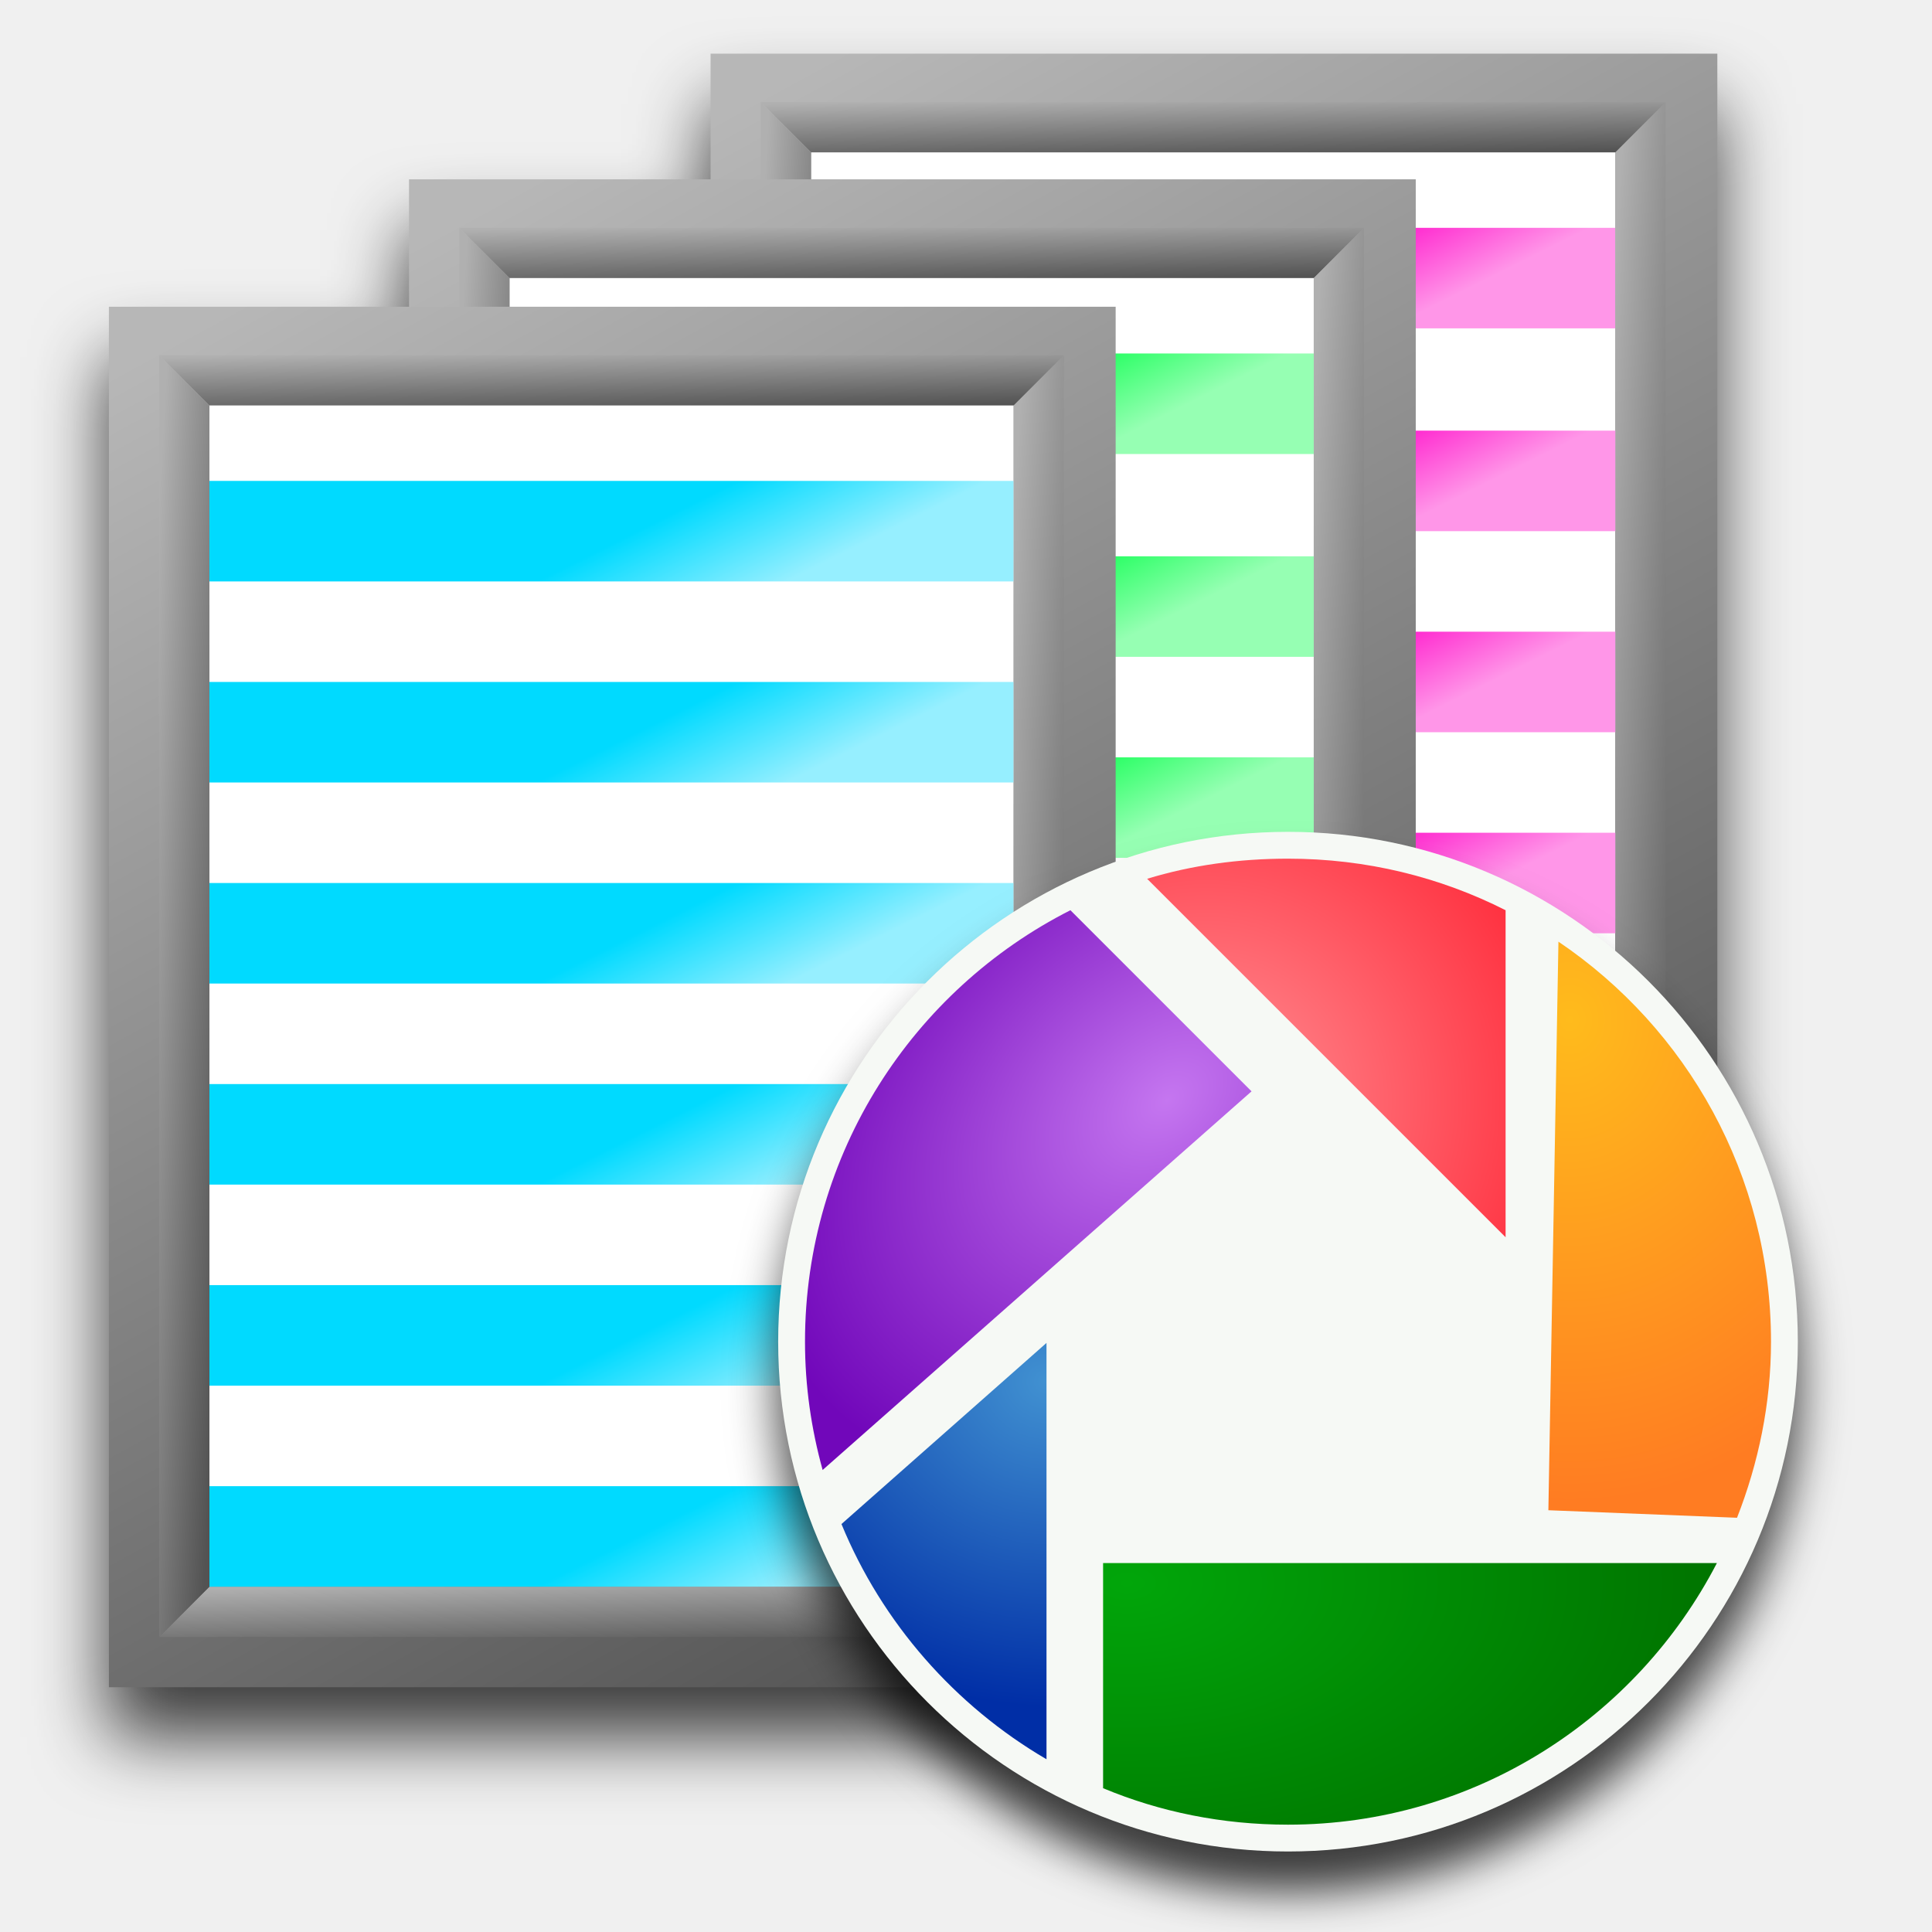
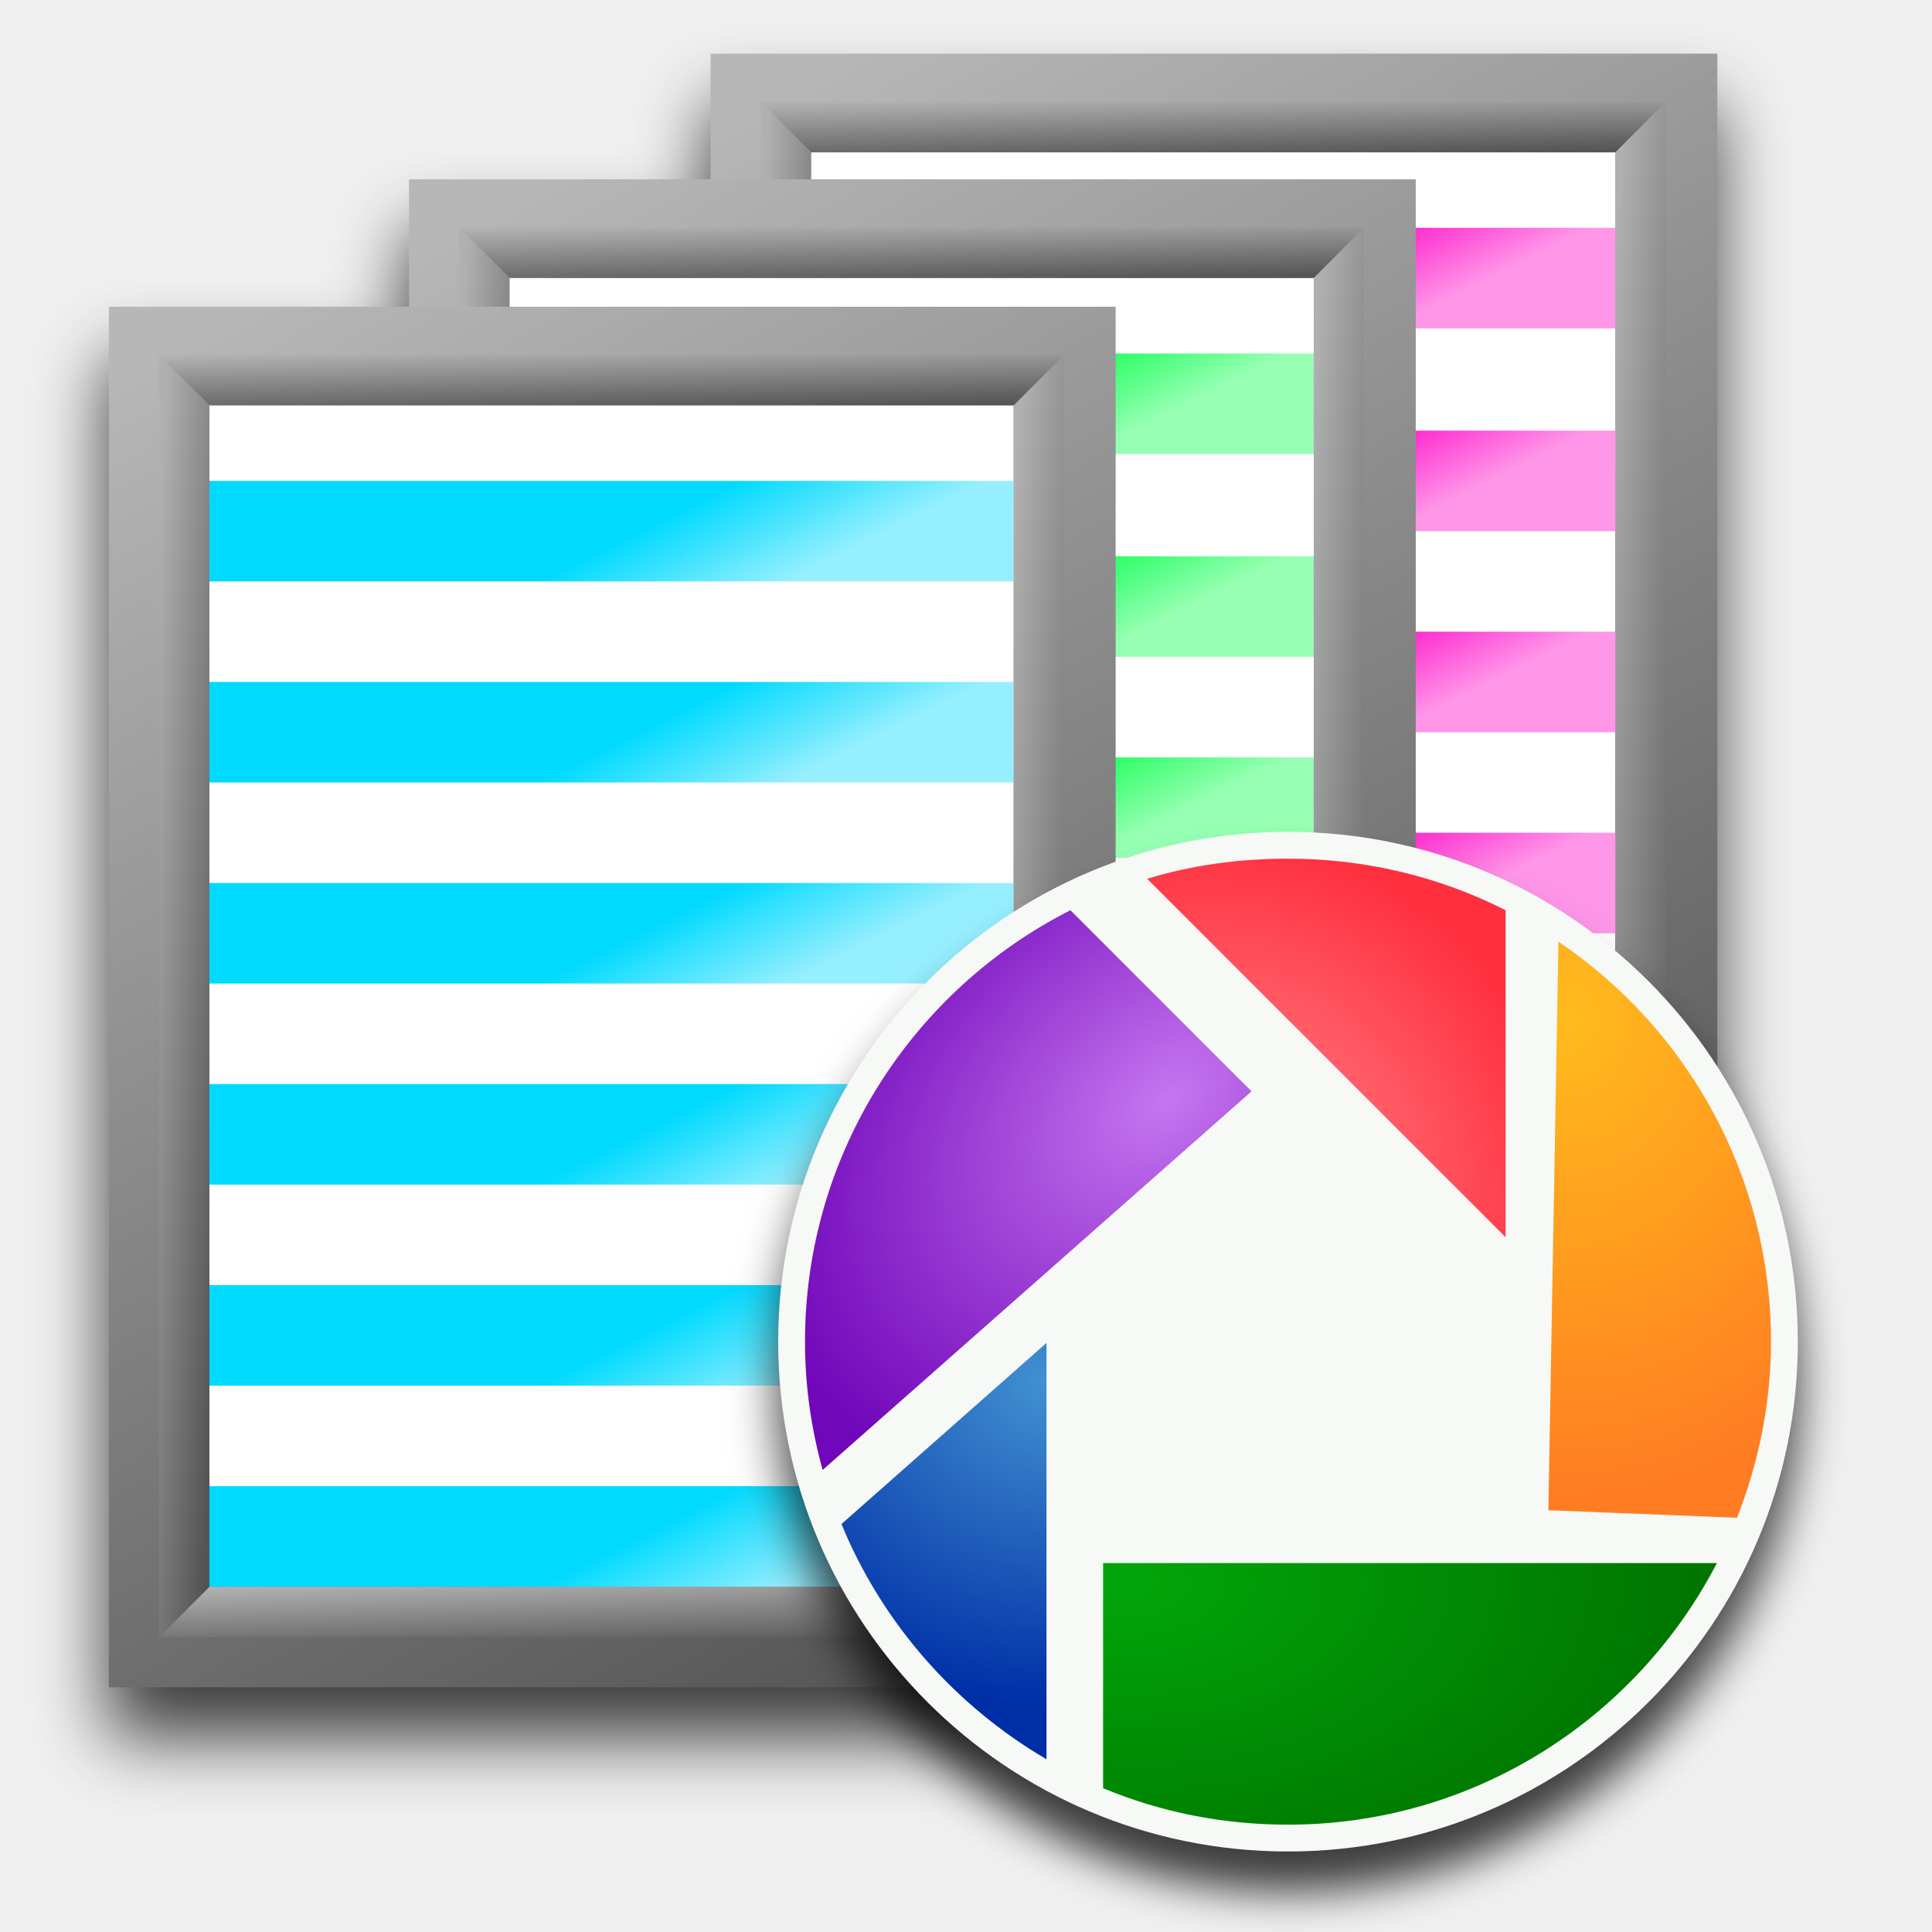
<svg xmlns="http://www.w3.org/2000/svg" xmlns:xlink="http://www.w3.org/1999/xlink" width="72" height="72" id="svg3374" version="1.0">
  <defs id="defs3376">
    <linearGradient id="linearGradient3371">
      <stop style="stop-color:#ffbb1c;stop-opacity:1;" offset="0" id="stop3373" />
      <stop style="stop-color:#ff7c22;stop-opacity:1;" offset="1" id="stop3375" />
    </linearGradient>
    <linearGradient id="linearGradient3359">
      <stop style="stop-color:#ff9196;stop-opacity:1;" offset="0" id="stop3361" />
      <stop style="stop-color:#ff2f3e;stop-opacity:1;" offset="1" id="stop3363" />
    </linearGradient>
    <linearGradient id="linearGradient3351">
      <stop style="stop-color:#01a60a;stop-opacity:1;" offset="0" id="stop3353" />
      <stop style="stop-color:#007600;stop-opacity:1;" offset="1" id="stop3355" />
    </linearGradient>
-     <linearGradient id="linearGradient3343">
-       <stop style="stop-color:#01a60a;stop-opacity:1;" offset="0" id="stop3345" />
-       <stop style="stop-color:#01a60a;stop-opacity:1;" offset="1" id="stop3347" />
-     </linearGradient>
    <linearGradient id="linearGradient3335">
      <stop style="stop-color:#4191d1;stop-opacity:1;" offset="0" id="stop3337" />
      <stop style="stop-color:#002ea6;stop-opacity:1;" offset="1" id="stop3339" />
    </linearGradient>
    <linearGradient id="linearGradient3325">
      <stop style="stop-color:#c576f0;stop-opacity:1;" offset="0" id="stop3327" />
      <stop style="stop-color:#7107ba;stop-opacity:1;" offset="1" id="stop3329" />
-     </linearGradient>
-     <linearGradient id="linearGradient3317">
-       <stop style="stop-color:#707070;stop-opacity:1;" offset="0" id="stop3319" />
-       <stop style="stop-color:#707070;stop-opacity:0;" offset="1" id="stop3321" />
-     </linearGradient>
-     <linearGradient id="linearGradient3312">
-       <stop style="stop-color:#ffcc00;stop-opacity:1;" offset="0" id="stop3314" />
-       <stop style="stop-color:#c09a00;stop-opacity:1;" offset="1" id="stop3316" />
    </linearGradient>
    <linearGradient id="linearGradient5098">
      <stop id="stop5100" offset="0" style="stop-color:#ff00c6;stop-opacity:1;" />
      <stop id="stop5102" offset="1" style="stop-color:#ff96e8;stop-opacity:1;" />
    </linearGradient>
    <linearGradient id="linearGradient5020">
      <stop id="stop5022" offset="0" style="stop-color:#00ff46;stop-opacity:1;" />
      <stop id="stop5024" offset="1" style="stop-color:#96ffb3;stop-opacity:1;" />
    </linearGradient>
    <linearGradient id="linearGradient4216">
      <stop style="stop-color:#00daff;stop-opacity:1;" offset="0" id="stop4218" />
      <stop style="stop-color:#96efff;stop-opacity:1;" offset="1" id="stop4220" />
    </linearGradient>
    <linearGradient id="linearGradient4170">
      <stop id="stop4172" offset="0" style="stop-color:#b0b0b0;stop-opacity:1;" />
      <stop id="stop4174" offset="1" style="stop-color:#535353;stop-opacity:1;" />
    </linearGradient>
    <linearGradient id="linearGradient4158">
      <stop style="stop-color:#b7b7b7;stop-opacity:1;" offset="0" id="stop4160" />
      <stop style="stop-color:#535353;stop-opacity:1;" offset="1" id="stop4162" />
    </linearGradient>
    <linearGradient xlink:href="#linearGradient4158" id="linearGradient4928" gradientUnits="userSpaceOnUse" x1="20" y1="7" x2="50" y2="62" />
    <linearGradient xlink:href="#linearGradient4170" id="linearGradient4930" gradientUnits="userSpaceOnUse" gradientTransform="matrix(0.8986702,0,0,3.6409964e-2,3.519948,8.742582)" x1="20" y1="7" x2="50" y2="62" />
    <linearGradient xlink:href="#linearGradient4170" id="linearGradient4934" gradientUnits="userSpaceOnUse" gradientTransform="matrix(4.992612e-2,0,0,0.928454,16.25111,2.435841)" x1="15" y1="13.173" x2="55.059" y2="55.897" />
    <linearGradient xlink:href="#linearGradient4170" id="linearGradient5035" gradientUnits="userSpaceOnUse" gradientTransform="matrix(4.992612e-2,0,0,0.928454,51.19192,4.36586)" x1="15" y1="13.173" x2="56.245" y2="67.461" />
    <linearGradient xlink:href="#linearGradient4170" id="linearGradient5038" gradientUnits="userSpaceOnUse" gradientTransform="matrix(4.992612e-2,0,0,0.928454,17.19192,4.36586)" x1="15" y1="13.173" x2="55.059" y2="55.897" />
    <linearGradient xlink:href="#linearGradient4170" id="linearGradient5041" gradientUnits="userSpaceOnUse" gradientTransform="matrix(0.8986702,0,0,3.6409964e-2,4.460755,59.6726)" x1="20" y1="7" x2="60.689" y2="63.922" />
    <linearGradient xlink:href="#linearGradient4170" id="linearGradient5045" gradientUnits="userSpaceOnUse" gradientTransform="matrix(0.8986702,0,0,3.6409964e-2,4.460755,10.6726)" x1="20" y1="7" x2="50" y2="62" />
    <linearGradient xlink:href="#linearGradient4158" id="linearGradient5048" gradientUnits="userSpaceOnUse" x1="20" y1="7" x2="50" y2="62" gradientTransform="translate(0.9408073,1.930019)" />
    <linearGradient xlink:href="#linearGradient4170" id="linearGradient5083" gradientUnits="userSpaceOnUse" gradientTransform="matrix(4.992612e-2,0,0,0.928454,63.19192,-0.6341396)" x1="15" y1="13.173" x2="56.245" y2="67.461" />
    <linearGradient xlink:href="#linearGradient4170" id="linearGradient5086" gradientUnits="userSpaceOnUse" gradientTransform="matrix(4.992612e-2,0,0,0.928454,29.19192,-0.6341396)" x1="15" y1="13.173" x2="55.059" y2="55.897" />
    <linearGradient xlink:href="#linearGradient4170" id="linearGradient5089" gradientUnits="userSpaceOnUse" gradientTransform="matrix(0.8986702,0,0,3.6409964e-2,16.46075,54.6726)" x1="20" y1="7" x2="60.689" y2="63.922" />
    <linearGradient xlink:href="#linearGradient4170" id="linearGradient5093" gradientUnits="userSpaceOnUse" gradientTransform="matrix(0.8986702,0,0,3.6409964e-2,16.46075,5.672601)" x1="20" y1="7" x2="50" y2="62" />
    <linearGradient xlink:href="#linearGradient4158" id="linearGradient5096" gradientUnits="userSpaceOnUse" x1="20" y1="7" x2="50" y2="62" gradientTransform="translate(12.94081,-3.069981)" />
    <linearGradient xlink:href="#linearGradient4170" id="linearGradient3270" gradientUnits="userSpaceOnUse" gradientTransform="matrix(4.992612e-2,0,0,0.928454,50.25111,2.435841)" x1="15" y1="13.173" x2="55.059" y2="67.385" />
    <linearGradient xlink:href="#linearGradient4170" id="linearGradient3272" gradientUnits="userSpaceOnUse" gradientTransform="matrix(0.8986702,0,0,3.6409964e-2,3.519948,57.74258)" x1="20" y1="7" x2="60.623" y2="62" />
    <linearGradient xlink:href="#linearGradient4216" id="linearGradient3491" gradientUnits="userSpaceOnUse" x1="40" y1="14" x2="42" y2="18" />
    <linearGradient xlink:href="#linearGradient5020" id="linearGradient3493" gradientUnits="userSpaceOnUse" gradientTransform="translate(0.9408073,1.930019)" x1="40" y1="14" x2="42" y2="18" />
    <linearGradient xlink:href="#linearGradient5098" id="linearGradient3495" gradientUnits="userSpaceOnUse" gradientTransform="translate(12.94081,-3.069981)" x1="40" y1="14" x2="42" y2="18" />
    <filter id="filter4396">
      <feGaussianBlur stdDeviation="1.451" id="feGaussianBlur4398" />
    </filter>
-     <radialGradient xlink:href="#linearGradient3325" id="radialGradient3331" cx="40" cy="20.452" fx="40" fy="20.452" r="5.547" gradientTransform="matrix(-0.9014081,-1.08169,1.566906,-1.305754,44.01013,89.97276)" gradientUnits="userSpaceOnUse" />
-     <radialGradient xlink:href="#linearGradient3335" id="radialGradient3341" cx="37" cy="29.133" fx="37" fy="29.133" r="2.547" gradientTransform="matrix(-0.3926382,3.141105,-3.528033,-0.4410045,154.3109,-76.37296)" gradientUnits="userSpaceOnUse" />
-     <radialGradient xlink:href="#linearGradient3351" id="radialGradient3357" cx="39" cy="28.298" fx="39" fy="28.298" r="7.625" gradientTransform="matrix(3.1432731e-8,1.04918,-1.836066,5.500728e-8,90.95712,-8.918034)" gradientUnits="userSpaceOnUse" />
-     <radialGradient xlink:href="#linearGradient3359" id="radialGradient3369" cx="41.516" cy="20.214" fx="41.516" fy="20.214" r="4.453" gradientTransform="matrix(2.021053,0.2245616,-0.2231881,2.008691,-38.39381,-29.92611)" gradientUnits="userSpaceOnUse" />
-     <radialGradient xlink:href="#linearGradient3371" id="radialGradient3377" cx="50" cy="21.202" fx="50" fy="21.202" r="2.766" gradientTransform="matrix(-2.0378489e-6,4.338983,-3.615819,-1.6982073e-6,126.6623,-198.9491)" gradientUnits="userSpaceOnUse" />
    <radialGradient xlink:href="#linearGradient3371" id="radialGradient3386" gradientUnits="userSpaceOnUse" gradientTransform="matrix(-2.0378489e-6,4.338983,-3.615819,-1.6982073e-6,126.6623,-198.9491)" cx="50" cy="21.202" fx="50" fy="21.202" r="2.766" />
-     <radialGradient xlink:href="#linearGradient3359" id="radialGradient3388" gradientUnits="userSpaceOnUse" gradientTransform="matrix(2.021053,0.2245616,-0.2231881,2.008691,-38.39381,-29.92611)" cx="41.516" cy="20.214" fx="41.516" fy="20.214" r="4.453" />
+     <radialGradient xlink:href="#linearGradient3359" id="radialGradient3388" gradientUnits="userSpaceOnUse" gradientTransform="matrix(2.033491,-1.2296641e-7,3.7206219e-8,2.095906,-43.58926,-22.34343)" cx="41.598" cy="21.475" fx="41.598" fy="21.475" r="4.453" />
    <radialGradient xlink:href="#linearGradient3351" id="radialGradient3390" gradientUnits="userSpaceOnUse" gradientTransform="matrix(3.1432731e-8,1.04918,-1.836066,5.500728e-8,90.95712,-8.918034)" cx="39" cy="28.298" fx="39" fy="28.298" r="7.625" />
    <radialGradient xlink:href="#linearGradient3335" id="radialGradient3392" gradientUnits="userSpaceOnUse" gradientTransform="matrix(-0.3926382,3.141105,-3.528033,-0.4410045,154.3109,-76.37296)" cx="37" cy="29.133" fx="37" fy="29.133" r="2.547" />
    <radialGradient xlink:href="#linearGradient3325" id="radialGradient3394" gradientUnits="userSpaceOnUse" gradientTransform="matrix(-0.9014081,-1.08169,1.566906,-1.305754,44.01013,89.97276)" cx="40" cy="20.452" fx="40" fy="20.452" r="5.547" />
    <filter id="filter3420">
      <feGaussianBlur stdDeviation="0.809" id="feGaussianBlur3422" />
    </filter>
  </defs>
  <g id="layer2" style="display:inline">
    <path style="opacity:0.75;fill:#000000;fill-opacity:1;fill-rule:nonzero;stroke:none;stroke-width:1.41;stroke-linecap:round;stroke-linejoin:round;stroke-miterlimit:4;stroke-dashoffset:0;stroke-opacity:1;filter:url(#filter4396)" d="M 25.938,4 L 25.938,9 L 13.938,9 L 13.938,14.062 L 2,14.062 L 2,69 L 42.062,69 L 42.062,63.938 L 54,63.938 L 54,58.938 L 66,58.938 L 66,4 L 25.938,4 z" id="rect2589" transform="matrix(0.9365854,0,0,0.9365854,2.126829,0.1268293)" />
  </g>
  <g id="layer1" style="display:inline">
    <g id="g5114" transform="matrix(0.9365854,0,0,0.9365854,0.3121951,-1.746341)">
      <rect y="4" x="27.941" height="54.93" width="40.059" id="rect4980" style="fill:url(#linearGradient5096);fill-opacity:1;fill-rule:nonzero;stroke:none;stroke-width:1.41;stroke-linecap:round;stroke-linejoin:round;stroke-miterlimit:4;stroke-dasharray:none;stroke-dashoffset:0;stroke-opacity:1" />
      <path id="path4982" d="M 29.941,5.93 L 65.941,5.93 L 63.941,7.93 L 31.941,7.93 L 29.941,5.93 z" style="fill:url(#linearGradient5093);fill-opacity:1;fill-rule:nonzero;stroke:none;stroke-width:1.41;stroke-linecap:round;stroke-linejoin:round;stroke-miterlimit:4;stroke-dashoffset:0;stroke-opacity:1" />
      <rect y="7.93" x="31.941" height="47" width="32" id="rect4984" style="fill:#ffffff;fill-opacity:1;fill-rule:nonzero;stroke:none;stroke-width:1;stroke-linecap:round;stroke-linejoin:round;stroke-miterlimit:4;stroke-dasharray:none;stroke-dashoffset:0;stroke-opacity:1" />
      <path id="path4986" d="M 31.941,54.93 L 63.941,54.93 L 65.941,56.93 L 29.941,56.93 L 31.941,54.93 z" style="fill:url(#linearGradient5089);fill-opacity:1;fill-rule:nonzero;stroke:none;stroke-width:1.41;stroke-linecap:round;stroke-linejoin:round;stroke-miterlimit:4;stroke-dashoffset:0;stroke-opacity:1" />
      <path id="path4988" d="M 29.941,5.93 L 31.941,7.93 L 31.941,54.93 L 29.941,56.93 L 29.941,5.93 z" style="fill:url(#linearGradient5086);fill-opacity:1;fill-rule:nonzero;stroke:none;stroke-width:1.41;stroke-linecap:round;stroke-linejoin:round;stroke-miterlimit:4;stroke-dashoffset:0;stroke-opacity:1" />
      <rect y="10.93" x="31.941" height="4" width="32" id="rect4992" style="fill:url(#linearGradient3495);fill-opacity:1;fill-rule:nonzero;stroke:none;stroke-width:1;stroke-linecap:round;stroke-linejoin:round;stroke-miterlimit:4;stroke-dasharray:none;stroke-dashoffset:0;stroke-opacity:1" />
      <use height="72" width="72" transform="translate(5.9192657e-2,32.06998)" id="use5104" xlink:href="#rect4992" y="0" x="0" />
      <use height="72" width="72" transform="translate(0,-8)" id="use5106" xlink:href="#use5104" y="0" x="0" />
      <use height="72" width="72" transform="translate(0,-8)" id="use5108" xlink:href="#use5106" y="0" x="0" />
      <use height="72" width="72" transform="translate(0,-8)" id="use5110" xlink:href="#use5108" y="0" x="0" />
      <use height="72" width="72" transform="translate(0,32)" id="use5112" xlink:href="#use5110" y="0" x="0" />
      <path id="path4990" d="M 63.941,7.93 L 65.941,5.93 L 65.941,56.93 L 63.941,54.93 L 63.941,7.93 z" style="fill:url(#linearGradient5083);fill-opacity:1;fill-rule:nonzero;stroke:none;stroke-width:1.41;stroke-linecap:round;stroke-linejoin:round;stroke-miterlimit:4;stroke-dashoffset:0;stroke-opacity:1" />
    </g>
    <g id="g5060" transform="matrix(0.9365854,0,0,0.9365854,0.3121951,-1.746341)">
      <rect style="fill:url(#linearGradient5048);fill-opacity:1;fill-rule:nonzero;stroke:none;stroke-width:1.41;stroke-linecap:round;stroke-linejoin:round;stroke-miterlimit:4;stroke-dasharray:none;stroke-dashoffset:0;stroke-opacity:1" id="rect4942" width="40.059" height="54.93" x="15.941" y="9" />
      <path style="fill:url(#linearGradient5045);fill-opacity:1;fill-rule:nonzero;stroke:none;stroke-width:1.41;stroke-linecap:round;stroke-linejoin:round;stroke-miterlimit:4;stroke-dashoffset:0;stroke-opacity:1" d="M 17.941,10.93 L 53.941,10.93 L 51.941,12.93 L 19.941,12.93 L 17.941,10.93 z" id="path4944" />
      <rect style="fill:#ffffff;fill-opacity:1;fill-rule:nonzero;stroke:none;stroke-width:1;stroke-linecap:round;stroke-linejoin:round;stroke-miterlimit:4;stroke-dasharray:none;stroke-dashoffset:0;stroke-opacity:1" id="rect4946" width="32" height="47" x="19.941" y="12.93" />
      <path style="fill:url(#linearGradient5041);fill-opacity:1;fill-rule:nonzero;stroke:none;stroke-width:1.41;stroke-linecap:round;stroke-linejoin:round;stroke-miterlimit:4;stroke-dashoffset:0;stroke-opacity:1" d="M 19.941,59.93 L 51.941,59.93 L 53.941,61.93 L 17.941,61.93 L 19.941,59.93 z" id="path4948" />
      <path style="fill:url(#linearGradient5038);fill-opacity:1;fill-rule:nonzero;stroke:none;stroke-width:1.41;stroke-linecap:round;stroke-linejoin:round;stroke-miterlimit:4;stroke-dashoffset:0;stroke-opacity:1" d="M 17.941,10.93 L 19.941,12.93 L 19.941,59.93 L 17.941,61.93 L 17.941,10.93 z" id="path4950" />
      <rect style="fill:url(#linearGradient3493);fill-opacity:1;fill-rule:nonzero;stroke:none;stroke-width:1;stroke-linecap:round;stroke-linejoin:round;stroke-miterlimit:4;stroke-dasharray:none;stroke-dashoffset:0;stroke-opacity:1" id="rect4954" width="32" height="4" x="19.941" y="15.93" />
      <use height="72" width="72" transform="translate(5.9192657e-2,24.06998)" id="use5050" xlink:href="#rect4954" y="0" x="0" />
      <use height="72" width="72" transform="translate(0,-8)" id="use5052" xlink:href="#use5050" y="0" x="0" />
      <use height="72" width="72" transform="translate(0,-8)" id="use5054" xlink:href="#use5052" y="0" x="0" />
      <use height="72" width="72" transform="translate(0,24)" id="use5056" xlink:href="#use5054" y="0" x="0" />
      <use height="72" width="72" transform="translate(0,8)" id="use5058" xlink:href="#use5056" y="0" x="0" />
      <path style="fill:url(#linearGradient5035);fill-opacity:1;fill-rule:nonzero;stroke:none;stroke-width:1.41;stroke-linecap:round;stroke-linejoin:round;stroke-miterlimit:4;stroke-dashoffset:0;stroke-opacity:1" d="M 51.941,12.93 L 53.941,10.93 L 53.941,61.93 L 51.941,59.93 L 51.941,12.93 z" id="path4952" />
    </g>
    <g id="g4914" transform="matrix(0.9365854,0,0,0.9365854,-9.990244,4.809756)">
      <rect y="7.07" x="15" height="54.93" width="40.059" id="rect3386" style="opacity:1;fill:url(#linearGradient4928);fill-opacity:1;fill-rule:nonzero;stroke:none;stroke-width:1.41;stroke-linecap:round;stroke-linejoin:round;stroke-miterlimit:4;stroke-dasharray:none;stroke-dashoffset:0;stroke-opacity:1" />
      <path id="rect4166" d="M 17,9 L 53,9 L 51,11 L 19,11 L 17,9 z" style="fill:url(#linearGradient4930);fill-opacity:1;fill-rule:nonzero;stroke:none;stroke-width:1.41;stroke-linecap:round;stroke-linejoin:round;stroke-miterlimit:4;stroke-dashoffset:0;stroke-opacity:1" />
      <rect y="11" x="19" height="47" width="32" id="rect4176" style="opacity:1;fill:#ffffff;fill-opacity:1;fill-rule:nonzero;stroke:none;stroke-width:1;stroke-linecap:round;stroke-linejoin:round;stroke-miterlimit:4;stroke-dasharray:none;stroke-dashoffset:0;stroke-opacity:1" />
      <path id="rect4180" d="M 19,58 L 51,58 L 53,60 L 17,60 L 19,58 z" style="fill:url(#linearGradient3272);fill-opacity:1;fill-rule:nonzero;stroke:none;stroke-width:1.41;stroke-linecap:round;stroke-linejoin:round;stroke-miterlimit:4;stroke-dashoffset:0;stroke-opacity:1" />
      <path id="rect4184" d="M 17,9 L 19,11 L 19,58 L 17,60 L 17,9 z" style="fill:url(#linearGradient4934);fill-opacity:1;fill-rule:nonzero;stroke:none;stroke-width:1.41;stroke-linecap:round;stroke-linejoin:round;stroke-miterlimit:4;stroke-dashoffset:0;stroke-opacity:1" />
      <rect y="14" x="19" height="4" width="32" id="rect4204" style="opacity:1;fill:url(#linearGradient3491);fill-opacity:1;fill-rule:nonzero;stroke:none;stroke-width:1;stroke-linecap:round;stroke-linejoin:round;stroke-miterlimit:4;stroke-dasharray:none;stroke-dashoffset:0;stroke-opacity:1" />
      <use height="72" width="72" transform="translate(0,8)" id="use4206" xlink:href="#rect4204" y="0" x="0" />
      <use height="72" width="72" transform="translate(0,16)" id="use4208" xlink:href="#rect4204" y="0" x="0" />
      <use height="72" width="72" transform="translate(0,24)" id="use4210" xlink:href="#rect4204" y="0" x="0" />
      <use height="72" width="72" transform="translate(0,32)" id="use4212" xlink:href="#rect4204" y="0" x="0" />
      <use height="72" width="72" transform="translate(0,40)" id="use4214" xlink:href="#rect4204" y="0" x="0" />
      <path id="rect4188" d="M 51,11 L 53,9 L 53,60 L 51,58 L 51,11 z" style="fill:url(#linearGradient3270);fill-opacity:1;fill-rule:nonzero;stroke:none;stroke-width:1.41;stroke-linecap:round;stroke-linejoin:round;stroke-miterlimit:4;stroke-dashoffset:0;stroke-opacity:1" />
    </g>
  </g>
  <g id="layer4" style="display:inline">
    <path style="opacity:0.75;fill:#000000;fill-opacity:1;fill-rule:nonzero;stroke:none;stroke-width:0.473;stroke-linecap:butt;stroke-linejoin:miter;stroke-miterlimit:4;stroke-dasharray:none;stroke-dashoffset:0;stroke-opacity:0.376;display:inline;filter:url(#filter3420)" id="path3418" d="M 66,46 A 17,19 0 1 1 32,46 A 17,19 0 1 1 66,46 z" transform="matrix(1.117647,0,0,1,-6.764708,5.5)" />
  </g>
  <g id="layer3" style="display:inline">
    <path style="opacity:1;fill:#f6f9f5;fill-opacity:1;fill-rule:nonzero;stroke:none;stroke-width:0.473;stroke-linecap:butt;stroke-linejoin:miter;stroke-miterlimit:4;stroke-dasharray:none;stroke-dashoffset:0;stroke-opacity:0.376" id="path3396" d="M 66,46 A 17,19 0 1 1 32,46 A 17,19 0 1 1 66,46 z" transform="matrix(1.117647,0,0,1,-6.764708,4)" />
    <g id="g3379" transform="matrix(1.5,0,0,1.5,-16.5,11)">
      <path id="path2498" d="M 49.719,16.062 L 49.469,30.188 L 54.156,30.375 C 54.687,29.02 55,27.543 55,26 C 55,21.86 52.911,18.22 49.719,16.062 z" style="opacity:1;fill:url(#radialGradient3386);fill-opacity:1;fill-rule:nonzero;stroke:none;stroke-width:3;stroke-linecap:butt;stroke-linejoin:miter;stroke-miterlimit:4;stroke-dasharray:none;stroke-dashoffset:0;stroke-opacity:1" />
      <path id="path3286" d="M 43,14 C 41.782,14 40.608,14.162 39.5,14.5 L 48.406,23.406 L 48.406,15.281 C 46.78,14.457 44.947,14 43,14 z" style="fill:url(#radialGradient3388);fill-opacity:1;fill-rule:evenodd;stroke:none;stroke-width:1px;stroke-linecap:butt;stroke-linejoin:miter;stroke-opacity:1" />
      <path id="path3297" d="M 38.406,31.5 L 38.406,37.094 C 39.822,37.685 41.371,38 43,38 C 47.638,38 51.659,35.354 53.656,31.5 L 38.406,31.5 z" style="opacity:1;fill:url(#radialGradient3390);fill-opacity:1;fill-rule:nonzero;stroke:none;stroke-width:3;stroke-linecap:butt;stroke-linejoin:miter;stroke-miterlimit:4;stroke-dasharray:none;stroke-dashoffset:0;stroke-opacity:1;display:inline" />
      <path id="path3283" d="M 37,26.031 L 31.906,30.531 C 32.915,32.989 34.728,35.046 37,36.375 L 37,26.031 z" style="fill:url(#radialGradient3392);fill-opacity:1;fill-rule:evenodd;stroke:none;stroke-width:1px;stroke-linecap:butt;stroke-linejoin:miter;stroke-opacity:1;display:inline" />
      <path id="path3278" d="M 37.594,15.281 C 33.686,17.261 31,21.323 31,26 C 31,27.108 31.156,28.169 31.438,29.188 L 42.094,19.781 L 37.594,15.281 z" style="opacity:1;fill:url(#radialGradient3394);fill-opacity:1;fill-rule:nonzero;stroke:none;stroke-width:3;stroke-linecap:butt;stroke-linejoin:miter;stroke-miterlimit:4;stroke-dasharray:none;stroke-dashoffset:0;stroke-opacity:1;display:inline" />
    </g>
  </g>
</svg>
